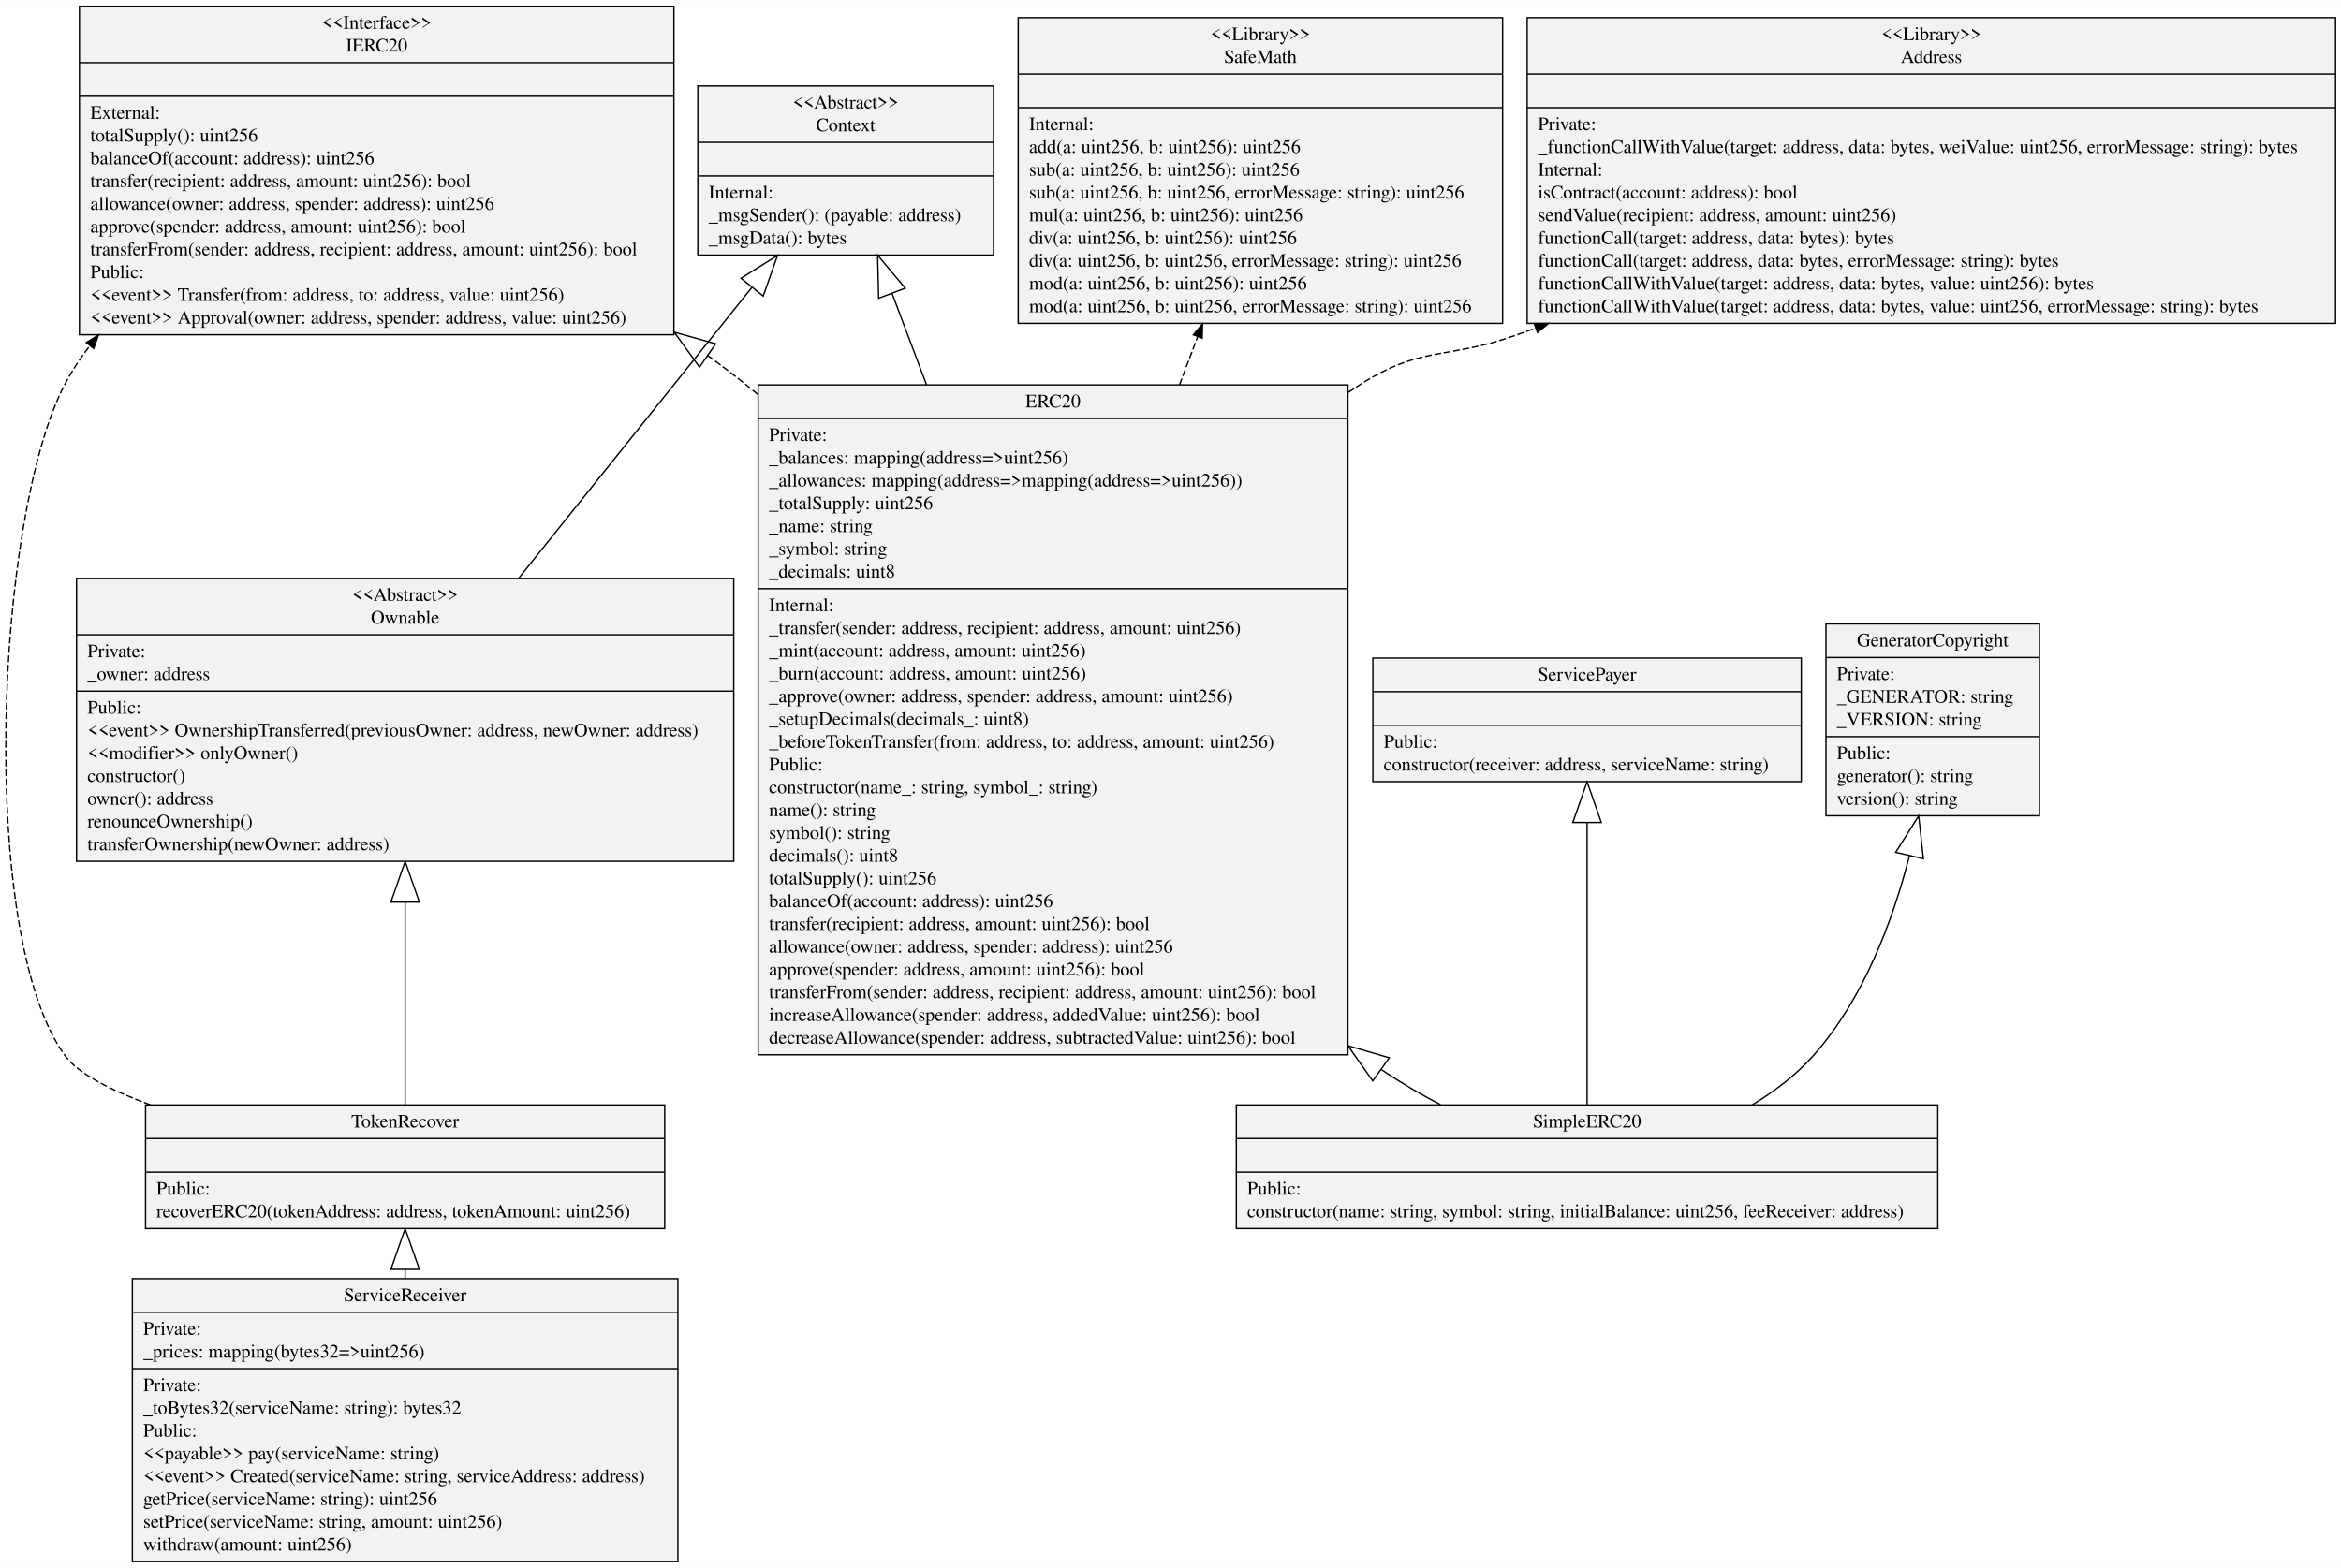
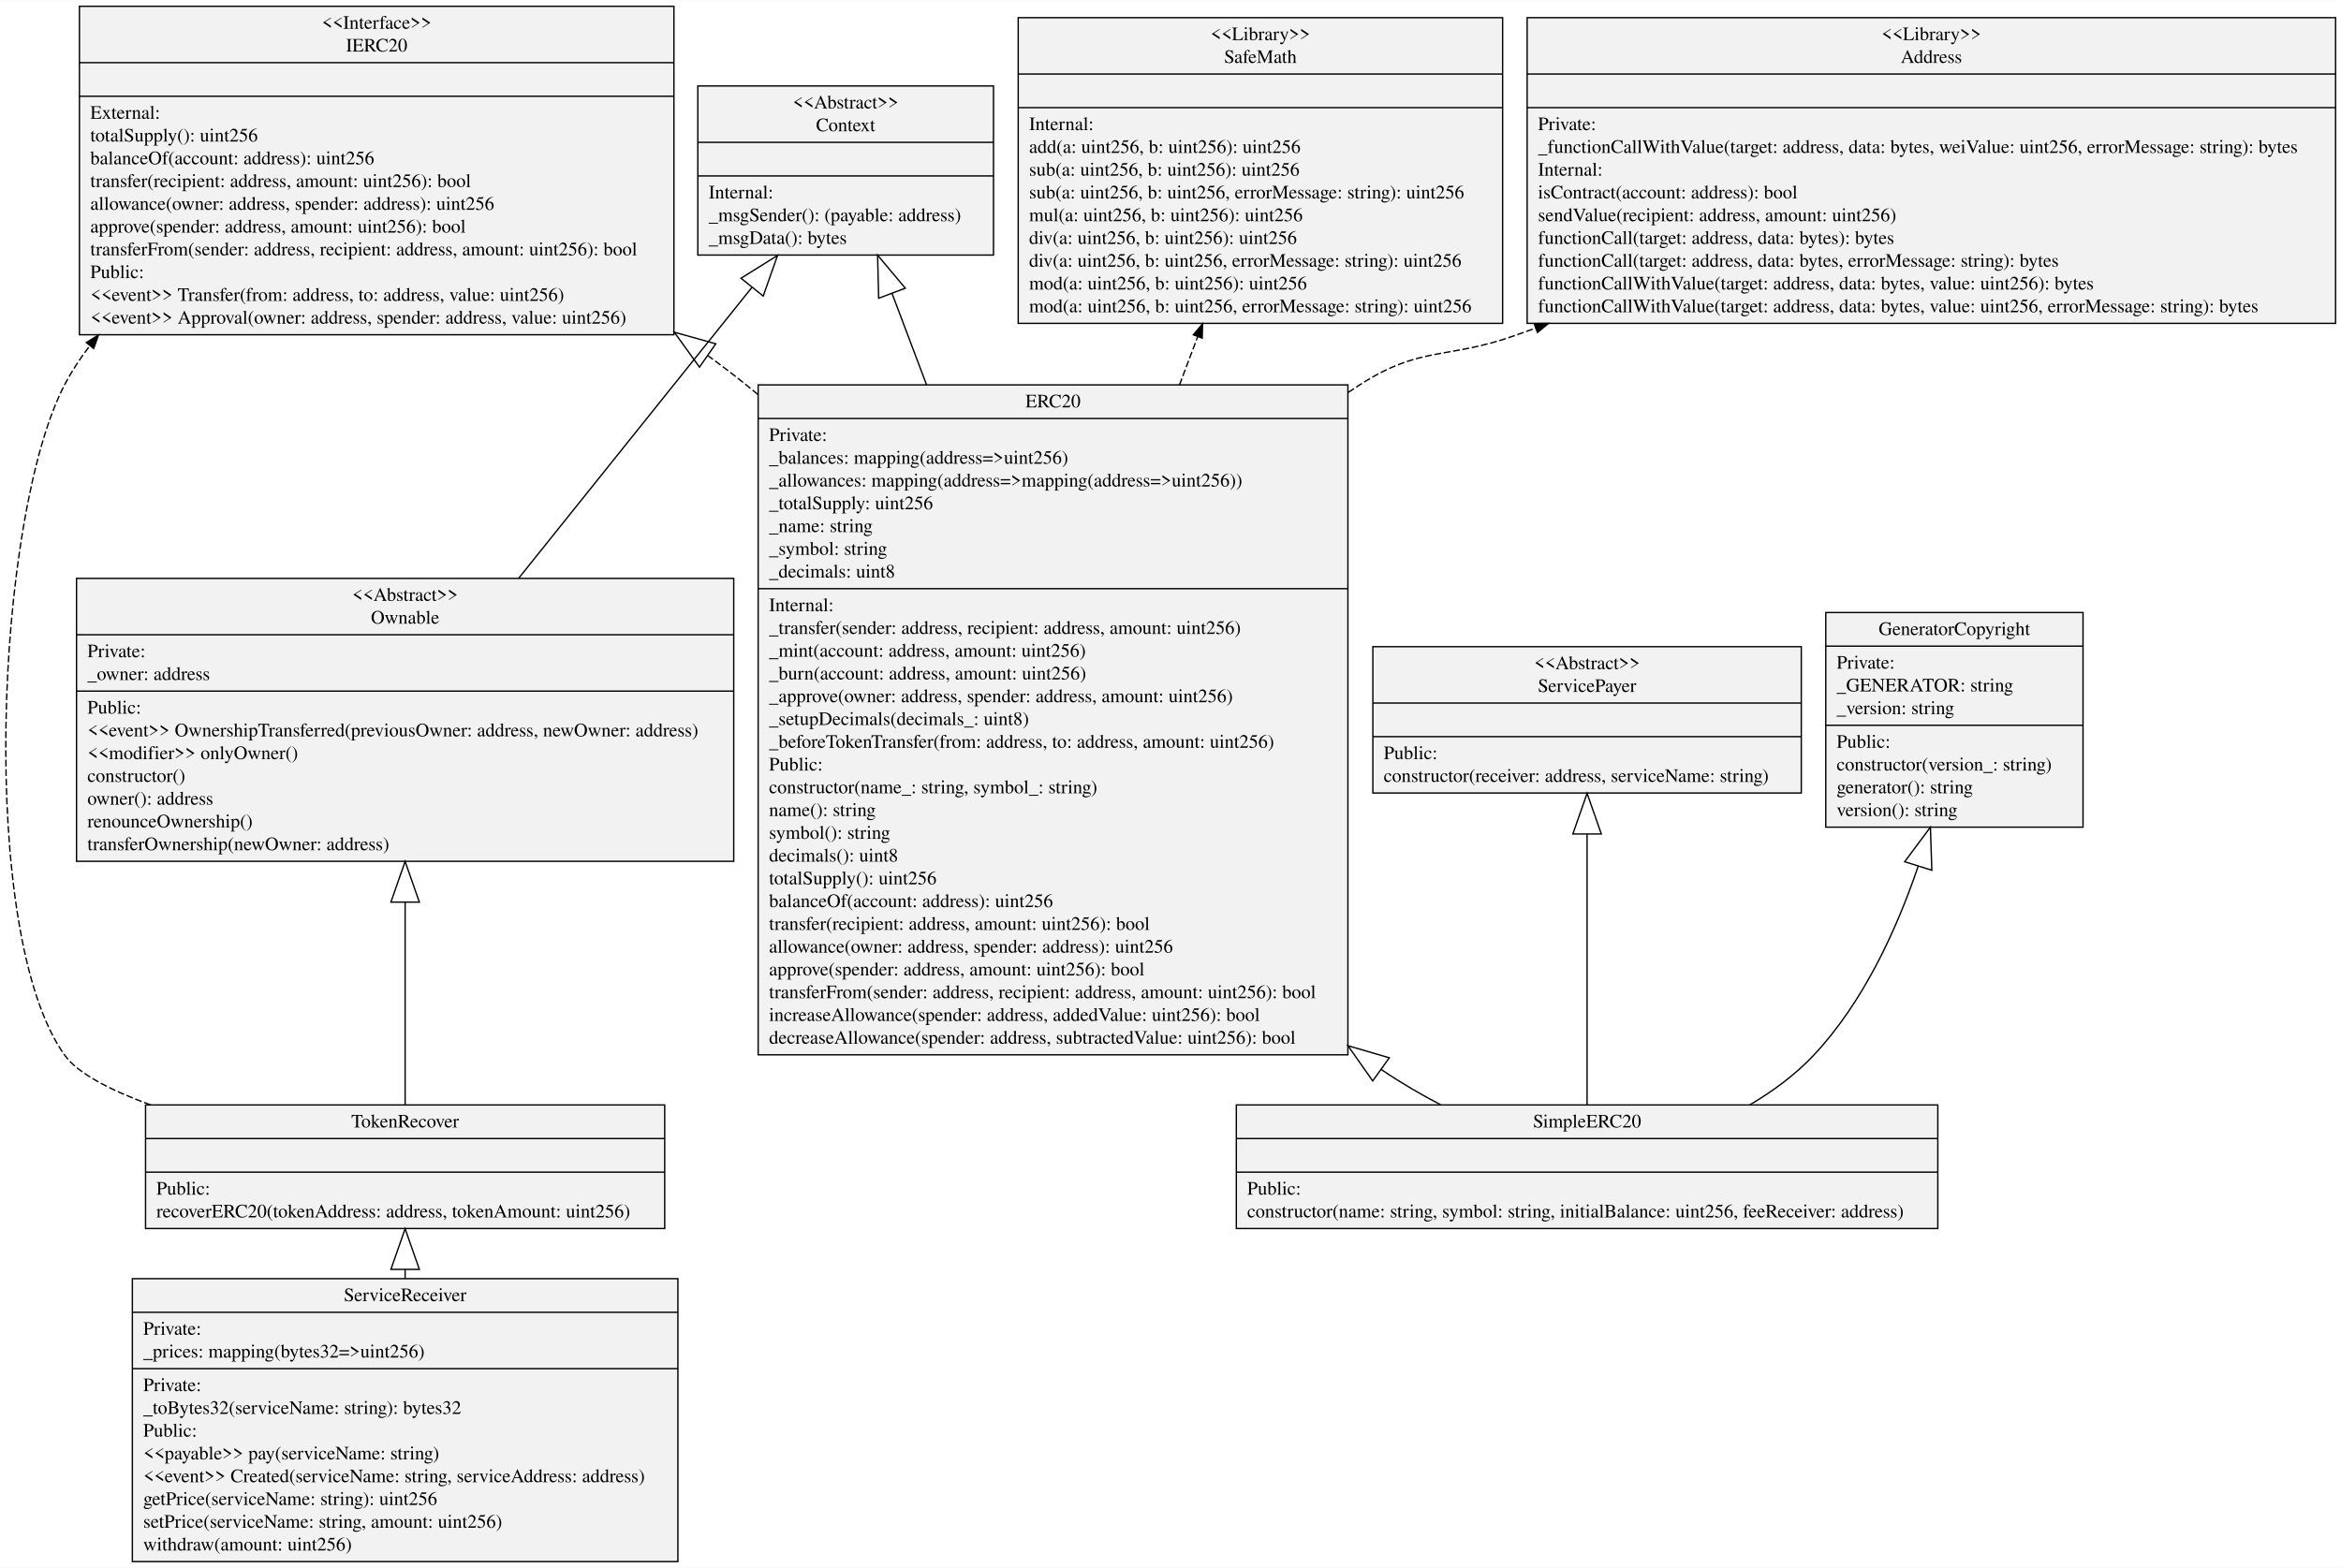
<svg xmlns="http://www.w3.org/2000/svg" width="1727pt" height="1157pt" viewBox="0.00 0.00 1727.11 1156.80">
  <g id="graph0" class="graph" transform="scale(1 1) rotate(0) translate(4 1152.8)">
    <polygon fill="#ffffff" stroke="transparent" points="-4,4 -4,-1152.8 1723.108,-1152.8 1723.108,4 -4,4" />
    <g id="node1" class="node">
      <polygon fill="#f2f2f2" stroke="#000000" points="510.819,-964.7 510.819,-1089.5 728.963,-1089.5 728.963,-964.7 510.819,-964.7" />
      <text text-anchor="middle" x="619.891" y="-1072.9" font-family="Times,serif" font-size="14.00" fill="#000000">&lt;&lt;Abstract&gt;&gt;</text>
      <text text-anchor="middle" x="619.891" y="-1056.1" font-family="Times,serif" font-size="14.00" fill="#000000">Context</text>
      <polyline fill="none" stroke="#000000" points="510.819,-1047.9 728.963,-1047.9 " />
      <text text-anchor="middle" x="619.891" y="-1031.3" font-family="Times,serif" font-size="14.00" fill="#000000"> </text>
      <polyline fill="none" stroke="#000000" points="510.819,-1023.1 728.963,-1023.1 " />
      <text text-anchor="start" x="518.819" y="-1006.5" font-family="Times,serif" font-size="14.00" fill="#000000">Internal:</text>
      <text text-anchor="start" x="518.819" y="-989.7" font-family="Times,serif" font-size="14.00" fill="#000000">    _msgSender(): (payable: address)</text>
      <text text-anchor="start" x="518.819" y="-972.9" font-family="Times,serif" font-size="14.00" fill="#000000">    _msgData(): bytes</text>
    </g>
    <g id="node2" class="node">
      <polygon fill="#f2f2f2" stroke="#000000" points="54.591,-905.9 54.591,-1148.3 493.191,-1148.3 493.191,-905.9 54.591,-905.9" />
      <text text-anchor="middle" x="273.891" y="-1131.7" font-family="Times,serif" font-size="14.00" fill="#000000">&lt;&lt;Interface&gt;&gt;</text>
      <text text-anchor="middle" x="273.891" y="-1114.9" font-family="Times,serif" font-size="14.00" fill="#000000">IERC20</text>
      <polyline fill="none" stroke="#000000" points="54.591,-1106.7 493.191,-1106.7 " />
      <text text-anchor="middle" x="273.891" y="-1090.1" font-family="Times,serif" font-size="14.00" fill="#000000"> </text>
      <polyline fill="none" stroke="#000000" points="54.591,-1081.9 493.191,-1081.9 " />
      <text text-anchor="start" x="62.591" y="-1065.3" font-family="Times,serif" font-size="14.00" fill="#000000">External:</text>
      <text text-anchor="start" x="62.591" y="-1048.5" font-family="Times,serif" font-size="14.00" fill="#000000">     totalSupply(): uint256</text>
      <text text-anchor="start" x="62.591" y="-1031.7" font-family="Times,serif" font-size="14.00" fill="#000000">     balanceOf(account: address): uint256</text>
      <text text-anchor="start" x="62.591" y="-1014.9" font-family="Times,serif" font-size="14.00" fill="#000000">     transfer(recipient: address, amount: uint256): bool</text>
      <text text-anchor="start" x="62.591" y="-998.1" font-family="Times,serif" font-size="14.00" fill="#000000">     allowance(owner: address, spender: address): uint256</text>
      <text text-anchor="start" x="62.591" y="-981.3" font-family="Times,serif" font-size="14.00" fill="#000000">     approve(spender: address, amount: uint256): bool</text>
      <text text-anchor="start" x="62.591" y="-964.5" font-family="Times,serif" font-size="14.00" fill="#000000">     transferFrom(sender: address, recipient: address, amount: uint256): bool</text>
      <text text-anchor="start" x="62.591" y="-947.7" font-family="Times,serif" font-size="14.00" fill="#000000">Public:</text>
      <text text-anchor="start" x="62.591" y="-930.9" font-family="Times,serif" font-size="14.00" fill="#000000">    &lt;&lt;event&gt;&gt; Transfer(from: address, to: address, value: uint256)</text>
      <text text-anchor="start" x="62.591" y="-914.1" font-family="Times,serif" font-size="14.00" fill="#000000">    &lt;&lt;event&gt;&gt; Approval(owner: address, spender: address, value: uint256)</text>
    </g>
    <g id="node3" class="node">
      <polygon fill="#f2f2f2" stroke="#000000" points="747.195,-914.3 747.195,-1139.9 1104.588,-1139.9 1104.588,-914.3 747.195,-914.3" />
      <text text-anchor="middle" x="925.891" y="-1123.3" font-family="Times,serif" font-size="14.00" fill="#000000">&lt;&lt;Library&gt;&gt;</text>
      <text text-anchor="middle" x="925.891" y="-1106.5" font-family="Times,serif" font-size="14.00" fill="#000000">SafeMath</text>
      <polyline fill="none" stroke="#000000" points="747.195,-1098.3 1104.588,-1098.3 " />
      <text text-anchor="middle" x="925.891" y="-1081.7" font-family="Times,serif" font-size="14.00" fill="#000000"> </text>
      <polyline fill="none" stroke="#000000" points="747.195,-1073.5 1104.588,-1073.5 " />
      <text text-anchor="start" x="755.195" y="-1056.9" font-family="Times,serif" font-size="14.00" fill="#000000">Internal:</text>
      <text text-anchor="start" x="755.195" y="-1040.1" font-family="Times,serif" font-size="14.00" fill="#000000">    add(a: uint256, b: uint256): uint256</text>
      <text text-anchor="start" x="755.195" y="-1023.3" font-family="Times,serif" font-size="14.00" fill="#000000">    sub(a: uint256, b: uint256): uint256</text>
      <text text-anchor="start" x="755.195" y="-1006.5" font-family="Times,serif" font-size="14.00" fill="#000000">    sub(a: uint256, b: uint256, errorMessage: string): uint256</text>
      <text text-anchor="start" x="755.195" y="-989.7" font-family="Times,serif" font-size="14.00" fill="#000000">    mul(a: uint256, b: uint256): uint256</text>
      <text text-anchor="start" x="755.195" y="-972.9" font-family="Times,serif" font-size="14.00" fill="#000000">    div(a: uint256, b: uint256): uint256</text>
      <text text-anchor="start" x="755.195" y="-956.1" font-family="Times,serif" font-size="14.00" fill="#000000">    div(a: uint256, b: uint256, errorMessage: string): uint256</text>
      <text text-anchor="start" x="755.195" y="-939.3" font-family="Times,serif" font-size="14.00" fill="#000000">    mod(a: uint256, b: uint256): uint256</text>
      <text text-anchor="start" x="755.195" y="-922.5" font-family="Times,serif" font-size="14.00" fill="#000000">    mod(a: uint256, b: uint256, errorMessage: string): uint256</text>
    </g>
    <g id="node4" class="node">
      <polygon fill="#f2f2f2" stroke="#000000" points="1122.674,-914.3 1122.674,-1139.9 1719.108,-1139.9 1719.108,-914.3 1122.674,-914.3" />
      <text text-anchor="middle" x="1420.891" y="-1123.3" font-family="Times,serif" font-size="14.00" fill="#000000">&lt;&lt;Library&gt;&gt;</text>
      <text text-anchor="middle" x="1420.891" y="-1106.5" font-family="Times,serif" font-size="14.00" fill="#000000">Address</text>
      <polyline fill="none" stroke="#000000" points="1122.674,-1098.3 1719.108,-1098.3 " />
      <text text-anchor="middle" x="1420.891" y="-1081.7" font-family="Times,serif" font-size="14.00" fill="#000000"> </text>
      <polyline fill="none" stroke="#000000" points="1122.674,-1073.5 1719.108,-1073.5 " />
      <text text-anchor="start" x="1130.674" y="-1056.9" font-family="Times,serif" font-size="14.00" fill="#000000">Private:</text>
      <text text-anchor="start" x="1130.674" y="-1040.1" font-family="Times,serif" font-size="14.00" fill="#000000">    _functionCallWithValue(target: address, data: bytes, weiValue: uint256, errorMessage: string): bytes</text>
      <text text-anchor="start" x="1130.674" y="-1023.3" font-family="Times,serif" font-size="14.00" fill="#000000">Internal:</text>
      <text text-anchor="start" x="1130.674" y="-1006.5" font-family="Times,serif" font-size="14.00" fill="#000000">    isContract(account: address): bool</text>
      <text text-anchor="start" x="1130.674" y="-989.7" font-family="Times,serif" font-size="14.00" fill="#000000">    sendValue(recipient: address, amount: uint256)</text>
      <text text-anchor="start" x="1130.674" y="-972.9" font-family="Times,serif" font-size="14.00" fill="#000000">    functionCall(target: address, data: bytes): bytes</text>
      <text text-anchor="start" x="1130.674" y="-956.1" font-family="Times,serif" font-size="14.00" fill="#000000">    functionCall(target: address, data: bytes, errorMessage: string): bytes</text>
      <text text-anchor="start" x="1130.674" y="-939.3" font-family="Times,serif" font-size="14.00" fill="#000000">    functionCallWithValue(target: address, data: bytes, value: uint256): bytes</text>
      <text text-anchor="start" x="1130.674" y="-922.5" font-family="Times,serif" font-size="14.00" fill="#000000">    functionCallWithValue(target: address, data: bytes, value: uint256, errorMessage: string): bytes</text>
    </g>
    <g id="node5" class="node">
      <polygon fill="#f2f2f2" stroke="#000000" points="555.341,-374.5 555.341,-868.9 990.441,-868.9 990.441,-374.5 555.341,-374.5" />
      <text text-anchor="middle" x="772.891" y="-852.3" font-family="Times,serif" font-size="14.00" fill="#000000">ERC20</text>
      <polyline fill="none" stroke="#000000" points="555.341,-844.1 990.441,-844.1 " />
      <text text-anchor="start" x="563.341" y="-827.5" font-family="Times,serif" font-size="14.00" fill="#000000">Private:</text>
      <text text-anchor="start" x="563.341" y="-810.7" font-family="Times,serif" font-size="14.00" fill="#000000">   _balances: mapping(address=&gt;uint256)</text>
      <text text-anchor="start" x="563.341" y="-793.9" font-family="Times,serif" font-size="14.00" fill="#000000">   _allowances: mapping(address=&gt;mapping(address=&gt;uint256))</text>
      <text text-anchor="start" x="563.341" y="-777.1" font-family="Times,serif" font-size="14.00" fill="#000000">   _totalSupply: uint256</text>
      <text text-anchor="start" x="563.341" y="-760.3" font-family="Times,serif" font-size="14.00" fill="#000000">   _name: string</text>
      <text text-anchor="start" x="563.341" y="-743.5" font-family="Times,serif" font-size="14.00" fill="#000000">   _symbol: string</text>
      <text text-anchor="start" x="563.341" y="-726.7" font-family="Times,serif" font-size="14.00" fill="#000000">   _decimals: uint8</text>
      <polyline fill="none" stroke="#000000" points="555.341,-718.5 990.441,-718.5 " />
      <text text-anchor="start" x="563.341" y="-701.9" font-family="Times,serif" font-size="14.00" fill="#000000">Internal:</text>
      <text text-anchor="start" x="563.341" y="-685.1" font-family="Times,serif" font-size="14.00" fill="#000000">    _transfer(sender: address, recipient: address, amount: uint256)</text>
      <text text-anchor="start" x="563.341" y="-668.3" font-family="Times,serif" font-size="14.00" fill="#000000">    _mint(account: address, amount: uint256)</text>
      <text text-anchor="start" x="563.341" y="-651.5" font-family="Times,serif" font-size="14.00" fill="#000000">    _burn(account: address, amount: uint256)</text>
      <text text-anchor="start" x="563.341" y="-634.7" font-family="Times,serif" font-size="14.00" fill="#000000">    _approve(owner: address, spender: address, amount: uint256)</text>
      <text text-anchor="start" x="563.341" y="-617.9" font-family="Times,serif" font-size="14.00" fill="#000000">    _setupDecimals(decimals_: uint8)</text>
      <text text-anchor="start" x="563.341" y="-601.1" font-family="Times,serif" font-size="14.00" fill="#000000">    _beforeTokenTransfer(from: address, to: address, amount: uint256)</text>
      <text text-anchor="start" x="563.341" y="-584.3" font-family="Times,serif" font-size="14.00" fill="#000000">Public:</text>
      <text text-anchor="start" x="563.341" y="-567.5" font-family="Times,serif" font-size="14.00" fill="#000000">    constructor(name_: string, symbol_: string)</text>
      <text text-anchor="start" x="563.341" y="-550.7" font-family="Times,serif" font-size="14.00" fill="#000000">    name(): string</text>
      <text text-anchor="start" x="563.341" y="-533.9" font-family="Times,serif" font-size="14.00" fill="#000000">    symbol(): string</text>
      <text text-anchor="start" x="563.341" y="-517.1" font-family="Times,serif" font-size="14.00" fill="#000000">    decimals(): uint8</text>
      <text text-anchor="start" x="563.341" y="-500.3" font-family="Times,serif" font-size="14.00" fill="#000000">    totalSupply(): uint256</text>
      <text text-anchor="start" x="563.341" y="-483.5" font-family="Times,serif" font-size="14.00" fill="#000000">    balanceOf(account: address): uint256</text>
      <text text-anchor="start" x="563.341" y="-466.7" font-family="Times,serif" font-size="14.00" fill="#000000">    transfer(recipient: address, amount: uint256): bool</text>
      <text text-anchor="start" x="563.341" y="-449.9" font-family="Times,serif" font-size="14.00" fill="#000000">    allowance(owner: address, spender: address): uint256</text>
      <text text-anchor="start" x="563.341" y="-433.1" font-family="Times,serif" font-size="14.00" fill="#000000">    approve(spender: address, amount: uint256): bool</text>
      <text text-anchor="start" x="563.341" y="-416.3" font-family="Times,serif" font-size="14.00" fill="#000000">    transferFrom(sender: address, recipient: address, amount: uint256): bool</text>
      <text text-anchor="start" x="563.341" y="-399.5" font-family="Times,serif" font-size="14.00" fill="#000000">    increaseAllowance(spender: address, addedValue: uint256): bool</text>
      <text text-anchor="start" x="563.341" y="-382.7" font-family="Times,serif" font-size="14.00" fill="#000000">    decreaseAllowance(spender: address, subtractedValue: uint256): bool</text>
    </g>
    <g id="edge1" class="edge">
      <path fill="none" stroke="#000000" d="M679.593,-868.91C670.582,-892.785 661.899,-915.793 654.077,-936.52" />
      <polygon fill="none" stroke="#000000" points="644.241,-932.844 643.472,-964.62 663.888,-940.26 644.241,-932.844" />
    </g>
    <g id="edge2" class="edge">
      <path fill="none" stroke="#000000" stroke-dasharray="5,2" d="M555.083,-861.876C552.024,-864.424 548.96,-866.933 545.891,-869.4 537.005,-876.545 527.758,-883.573 518.269,-890.457" />
      <polygon fill="none" stroke="#000000" points="512.049,-881.994 493.467,-907.781 524.074,-899.21 512.049,-881.994" />
    </g>
    <g id="edge3" class="edge">
      <path fill="none" stroke="#000000" stroke-dasharray="5,2" d="M866.19,-868.91C870.765,-881.034 875.256,-892.935 879.593,-904.426" />
      <polygon fill="#000000" stroke="#000000" points="876.393,-905.859 883.199,-913.979 882.942,-903.387 876.393,-905.859" />
    </g>
    <g id="edge4" class="edge">
      <path fill="none" stroke="#000000" stroke-dasharray="5,2" d="M990.714,-863.37C993.757,-865.429 996.817,-867.441 999.891,-869.4 1044.697,-897.957 1063.829,-887.598 1113.891,-905.4 1118.829,-907.156 1123.805,-908.941 1128.812,-910.752" />
      <polygon fill="#000000" stroke="#000000" points="1127.879,-914.138 1138.473,-914.265 1130.271,-907.559 1127.879,-914.138" />
    </g>
    <g id="node6" class="node">
      <polygon fill="#f2f2f2" stroke="#000000" points="52.454,-517.3 52.454,-726.1 537.328,-726.1 537.328,-517.3 52.454,-517.3" />
      <text text-anchor="middle" x="294.891" y="-709.5" font-family="Times,serif" font-size="14.00" fill="#000000">&lt;&lt;Abstract&gt;&gt;</text>
      <text text-anchor="middle" x="294.891" y="-692.7" font-family="Times,serif" font-size="14.00" fill="#000000">Ownable</text>
      <polyline fill="none" stroke="#000000" points="52.454,-684.5 537.328,-684.5 " />
      <text text-anchor="start" x="60.454" y="-667.9" font-family="Times,serif" font-size="14.00" fill="#000000">Private:</text>
      <text text-anchor="start" x="60.454" y="-651.1" font-family="Times,serif" font-size="14.00" fill="#000000">   _owner: address</text>
      <polyline fill="none" stroke="#000000" points="52.454,-642.9 537.328,-642.9 " />
      <text text-anchor="start" x="60.454" y="-626.3" font-family="Times,serif" font-size="14.00" fill="#000000">Public:</text>
      <text text-anchor="start" x="60.454" y="-609.5" font-family="Times,serif" font-size="14.00" fill="#000000">    &lt;&lt;event&gt;&gt; OwnershipTransferred(previousOwner: address, newOwner: address)</text>
      <text text-anchor="start" x="60.454" y="-592.7" font-family="Times,serif" font-size="14.00" fill="#000000">    &lt;&lt;modifier&gt;&gt; onlyOwner()</text>
      <text text-anchor="start" x="60.454" y="-575.9" font-family="Times,serif" font-size="14.00" fill="#000000">    constructor()</text>
      <text text-anchor="start" x="60.454" y="-559.1" font-family="Times,serif" font-size="14.00" fill="#000000">    owner(): address</text>
      <text text-anchor="start" x="60.454" y="-542.3" font-family="Times,serif" font-size="14.00" fill="#000000">    renounceOwnership()</text>
      <text text-anchor="start" x="60.454" y="-525.5" font-family="Times,serif" font-size="14.00" fill="#000000">    transferOwnership(newOwner: address)</text>
    </g>
    <g id="edge5" class="edge">
      <path fill="none" stroke="#000000" d="M378.587,-726.101C431.967,-792.687 500.318,-877.946 550.637,-940.714" />
      <polygon fill="none" stroke="#000000" points="542.689,-947.586 569.646,-964.425 559.073,-934.45 542.689,-947.586" />
    </g>
    <g id="node7" class="node">
      <polygon fill="#f2f2f2" stroke="#000000" points="103.38,-246.3 103.38,-337.5 486.402,-337.5 486.402,-246.3 103.38,-246.3" />
      <text text-anchor="middle" x="294.891" y="-320.9" font-family="Times,serif" font-size="14.00" fill="#000000">TokenRecover</text>
      <polyline fill="none" stroke="#000000" points="103.38,-312.7 486.402,-312.7 " />
      <text text-anchor="middle" x="294.891" y="-296.1" font-family="Times,serif" font-size="14.00" fill="#000000"> </text>
      <polyline fill="none" stroke="#000000" points="103.38,-287.9 486.402,-287.9 " />
      <text text-anchor="start" x="111.38" y="-271.3" font-family="Times,serif" font-size="14.00" fill="#000000">Public:</text>
      <text text-anchor="start" x="111.38" y="-254.5" font-family="Times,serif" font-size="14.00" fill="#000000">    recoverERC20(tokenAddress: address, tokenAmount: uint256)</text>
    </g>
    <g id="edge7" class="edge">
      <path fill="none" stroke="#000000" stroke-dasharray="5,2" d="M106.993,-337.574C77.506,-348.383 53.546,-360.684 43.891,-374 -20.73,-463.127 -7.422,-772.001 43.891,-869.4 49.171,-879.422 55.407,-888.929 62.38,-897.932" />
      <polygon fill="#000000" stroke="#000000" points="59.674,-900.152 68.692,-905.714 65.111,-895.742 59.674,-900.152" />
    </g>
    <g id="edge6" class="edge">
      <path fill="none" stroke="#000000" d="M294.891,-337.757C294.891,-376.464 294.891,-433.907 294.891,-487.019" />
      <polygon fill="none" stroke="#000000" points="284.391,-487.193 294.891,-517.193 305.391,-487.193 284.391,-487.193" />
    </g>
    <g id="node8" class="node">
      <polygon fill="#f2f2f2" stroke="#000000" points="93.654,-.5 93.654,-209.3 496.128,-209.3 496.128,-.5 93.654,-.5" />
      <text text-anchor="middle" x="294.891" y="-192.7" font-family="Times,serif" font-size="14.00" fill="#000000">ServiceReceiver</text>
      <polyline fill="none" stroke="#000000" points="93.654,-184.5 496.128,-184.5 " />
      <text text-anchor="start" x="101.654" y="-167.9" font-family="Times,serif" font-size="14.00" fill="#000000">Private:</text>
      <text text-anchor="start" x="101.654" y="-151.1" font-family="Times,serif" font-size="14.00" fill="#000000">   _prices: mapping(bytes32=&gt;uint256)</text>
      <polyline fill="none" stroke="#000000" points="93.654,-142.9 496.128,-142.9 " />
      <text text-anchor="start" x="101.654" y="-126.3" font-family="Times,serif" font-size="14.00" fill="#000000">Private:</text>
      <text text-anchor="start" x="101.654" y="-109.5" font-family="Times,serif" font-size="14.00" fill="#000000">    _toBytes32(serviceName: string): bytes32</text>
      <text text-anchor="start" x="101.654" y="-92.7" font-family="Times,serif" font-size="14.00" fill="#000000">Public:</text>
      <text text-anchor="start" x="101.654" y="-75.9" font-family="Times,serif" font-size="14.00" fill="#000000">    &lt;&lt;payable&gt;&gt; pay(serviceName: string)</text>
      <text text-anchor="start" x="101.654" y="-59.1" font-family="Times,serif" font-size="14.00" fill="#000000">    &lt;&lt;event&gt;&gt; Created(serviceName: string, serviceAddress: address)</text>
      <text text-anchor="start" x="101.654" y="-42.3" font-family="Times,serif" font-size="14.00" fill="#000000">    getPrice(serviceName: string): uint256</text>
      <text text-anchor="start" x="101.654" y="-25.5" font-family="Times,serif" font-size="14.00" fill="#000000">    setPrice(serviceName: string, amount: uint256)</text>
      <text text-anchor="start" x="101.654" y="-8.7" font-family="Times,serif" font-size="14.00" fill="#000000">    withdraw(amount: uint256)</text>
    </g>
    <g id="edge8" class="edge">
      <path fill="none" stroke="#000000" d="M294.891,-209.335C294.891,-211.549 294.891,-213.755 294.891,-215.948" />
      <polygon fill="none" stroke="#000000" points="284.391,-216.147 294.891,-246.147 305.391,-216.147 284.391,-216.147" />
    </g>
    <g id="node9" class="node">
-       <polygon fill="#f2f2f2" stroke="#000000" points="1008.851,-576.1 1008.851,-667.3 1324.931,-667.3 1324.931,-576.1 1008.851,-576.1" />
-       <text text-anchor="middle" x="1166.891" y="-650.7" font-family="Times,serif" font-size="14.00" fill="#000000">ServicePayer</text>
-       <polyline fill="none" stroke="#000000" points="1008.851,-642.5 1324.931,-642.5 " />
-       <text text-anchor="middle" x="1166.891" y="-625.9" font-family="Times,serif" font-size="14.00" fill="#000000"> </text>
-       <polyline fill="none" stroke="#000000" points="1008.851,-617.7 1324.931,-617.7 " />
-       <text text-anchor="start" x="1016.851" y="-601.1" font-family="Times,serif" font-size="14.00" fill="#000000">Public:</text>
-       <text text-anchor="start" x="1016.851" y="-584.3" font-family="Times,serif" font-size="14.00" fill="#000000">    constructor(receiver: address, serviceName: string)</text>
+       <polygon fill="#f2f2f2" stroke="#000000" points="1008.851,-567.7 1008.851,-675.7 1324.931,-675.7 1324.931,-567.7 1008.851,-567.7" />
+       <text text-anchor="middle" x="1166.891" y="-659.1" font-family="Times,serif" font-size="14.00" fill="#000000">&lt;&lt;Abstract&gt;&gt;</text>
+       <text text-anchor="middle" x="1166.891" y="-642.3" font-family="Times,serif" font-size="14.00" fill="#000000">ServicePayer</text>
+       <polyline fill="none" stroke="#000000" points="1008.851,-634.1 1324.931,-634.1 " />
+       <text text-anchor="middle" x="1166.891" y="-617.5" font-family="Times,serif" font-size="14.00" fill="#000000"> </text>
+       <polyline fill="none" stroke="#000000" points="1008.851,-609.3 1324.931,-609.3 " />
+       <text text-anchor="start" x="1016.851" y="-592.7" font-family="Times,serif" font-size="14.00" fill="#000000">Public:</text>
+       <text text-anchor="start" x="1016.851" y="-575.9" font-family="Times,serif" font-size="14.00" fill="#000000">    constructor(receiver: address, serviceName: string)</text>
    </g>
    <g id="node10" class="node">
-       <polygon fill="#f2f2f2" stroke="#000000" points="1343.124,-550.9 1343.124,-692.5 1500.658,-692.5 1500.658,-550.9 1343.124,-550.9" />
-       <text text-anchor="middle" x="1421.891" y="-675.9" font-family="Times,serif" font-size="14.00" fill="#000000">GeneratorCopyright</text>
-       <polyline fill="none" stroke="#000000" points="1343.124,-667.7 1500.658,-667.7 " />
-       <text text-anchor="start" x="1351.124" y="-651.1" font-family="Times,serif" font-size="14.00" fill="#000000">Private:</text>
-       <text text-anchor="start" x="1351.124" y="-634.3" font-family="Times,serif" font-size="14.00" fill="#000000">   _GENERATOR: string</text>
-       <text text-anchor="start" x="1351.124" y="-617.5" font-family="Times,serif" font-size="14.00" fill="#000000">   _VERSION: string</text>
-       <polyline fill="none" stroke="#000000" points="1343.124,-609.3 1500.658,-609.3 " />
-       <text text-anchor="start" x="1351.124" y="-592.7" font-family="Times,serif" font-size="14.00" fill="#000000">Public:</text>
-       <text text-anchor="start" x="1351.124" y="-575.9" font-family="Times,serif" font-size="14.00" fill="#000000">    generator(): string</text>
-       <text text-anchor="start" x="1351.124" y="-559.1" font-family="Times,serif" font-size="14.00" fill="#000000">    version(): string</text>
+       <polygon fill="#f2f2f2" stroke="#000000" points="1342.999,-542.5 1342.999,-700.9 1532.784,-700.9 1532.784,-542.5 1342.999,-542.5" />
+       <text text-anchor="middle" x="1437.891" y="-684.3" font-family="Times,serif" font-size="14.00" fill="#000000">GeneratorCopyright</text>
+       <polyline fill="none" stroke="#000000" points="1342.999,-676.1 1532.784,-676.1 " />
+       <text text-anchor="start" x="1350.999" y="-659.5" font-family="Times,serif" font-size="14.00" fill="#000000">Private:</text>
+       <text text-anchor="start" x="1350.999" y="-642.7" font-family="Times,serif" font-size="14.00" fill="#000000">   _GENERATOR: string</text>
+       <text text-anchor="start" x="1350.999" y="-625.9" font-family="Times,serif" font-size="14.00" fill="#000000">   _version: string</text>
+       <polyline fill="none" stroke="#000000" points="1342.999,-617.7 1532.784,-617.7 " />
+       <text text-anchor="start" x="1350.999" y="-601.1" font-family="Times,serif" font-size="14.00" fill="#000000">Public:</text>
+       <text text-anchor="start" x="1350.999" y="-584.3" font-family="Times,serif" font-size="14.00" fill="#000000">    constructor(version_: string)</text>
+       <text text-anchor="start" x="1350.999" y="-567.5" font-family="Times,serif" font-size="14.00" fill="#000000">    generator(): string</text>
+       <text text-anchor="start" x="1350.999" y="-550.7" font-family="Times,serif" font-size="14.00" fill="#000000">    version(): string</text>
    </g>
    <g id="node11" class="node">
      <polygon fill="#f2f2f2" stroke="#000000" points="908.127,-246.3 908.127,-337.5 1425.655,-337.5 1425.655,-246.3 908.127,-246.3" />
      <text text-anchor="middle" x="1166.891" y="-320.9" font-family="Times,serif" font-size="14.00" fill="#000000">SimpleERC20</text>
      <polyline fill="none" stroke="#000000" points="908.127,-312.7 1425.655,-312.7 " />
      <text text-anchor="middle" x="1166.891" y="-296.1" font-family="Times,serif" font-size="14.00" fill="#000000"> </text>
      <polyline fill="none" stroke="#000000" points="908.127,-287.9 1425.655,-287.9 " />
      <text text-anchor="start" x="916.127" y="-271.3" font-family="Times,serif" font-size="14.00" fill="#000000">Public:</text>
      <text text-anchor="start" x="916.127" y="-254.5" font-family="Times,serif" font-size="14.00" fill="#000000">    constructor(name: string, symbol: string, initialBalance: uint256, feeReceiver: address)</text>
    </g>
    <g id="edge9" class="edge">
      <path fill="none" stroke="#000000" d="M1058.746,-337.698C1044.906,-344.927 1030.992,-352.881 1014.896,-363.728" />
      <polygon fill="none" stroke="#000000" points="1008.744,-355.219 990.465,-381.221 1020.97,-372.294 1008.744,-355.219" />
    </g>
    <g id="edge10" class="edge">
-       <path fill="none" stroke="#000000" d="M1166.891,-337.757C1166.891,-391.584 1166.891,-481.646 1166.891,-545.906" />
-       <polygon fill="none" stroke="#000000" points="1156.391,-545.967 1166.891,-575.967 1177.391,-545.967 1156.391,-545.967" />
+       <path fill="none" stroke="#000000" d="M1166.891,-337.757C1166.891,-389.237 1166.891,-473.861 1166.891,-537.359" />
+       <polygon fill="none" stroke="#000000" points="1156.391,-537.471 1166.891,-567.471 1177.391,-537.471 1156.391,-537.471" />
    </g>
    <g id="edge11" class="edge">
-       <path fill="none" stroke="#000000" d="M1288.847,-337.64C1305.509,-347.732 1321.214,-359.766 1333.891,-374 1370.464,-415.063 1392.104,-472.346 1404.766,-521.482" />
-       <polygon fill="none" stroke="#000000" points="1394.557,-523.941 1411.543,-550.806 1415.018,-519.212 1394.557,-523.941" />
+       <path fill="none" stroke="#000000" d="M1286.866,-337.523C1304.091,-347.688 1320.487,-359.775 1333.891,-374 1370.425,-412.771 1395.061,-466.253 1411.143,-513.602" />
+       <polygon fill="none" stroke="#000000" points="1401.202,-516.991 1420.19,-542.48 1421.241,-510.713 1401.202,-516.991" />
    </g>
  </g>
</svg>
